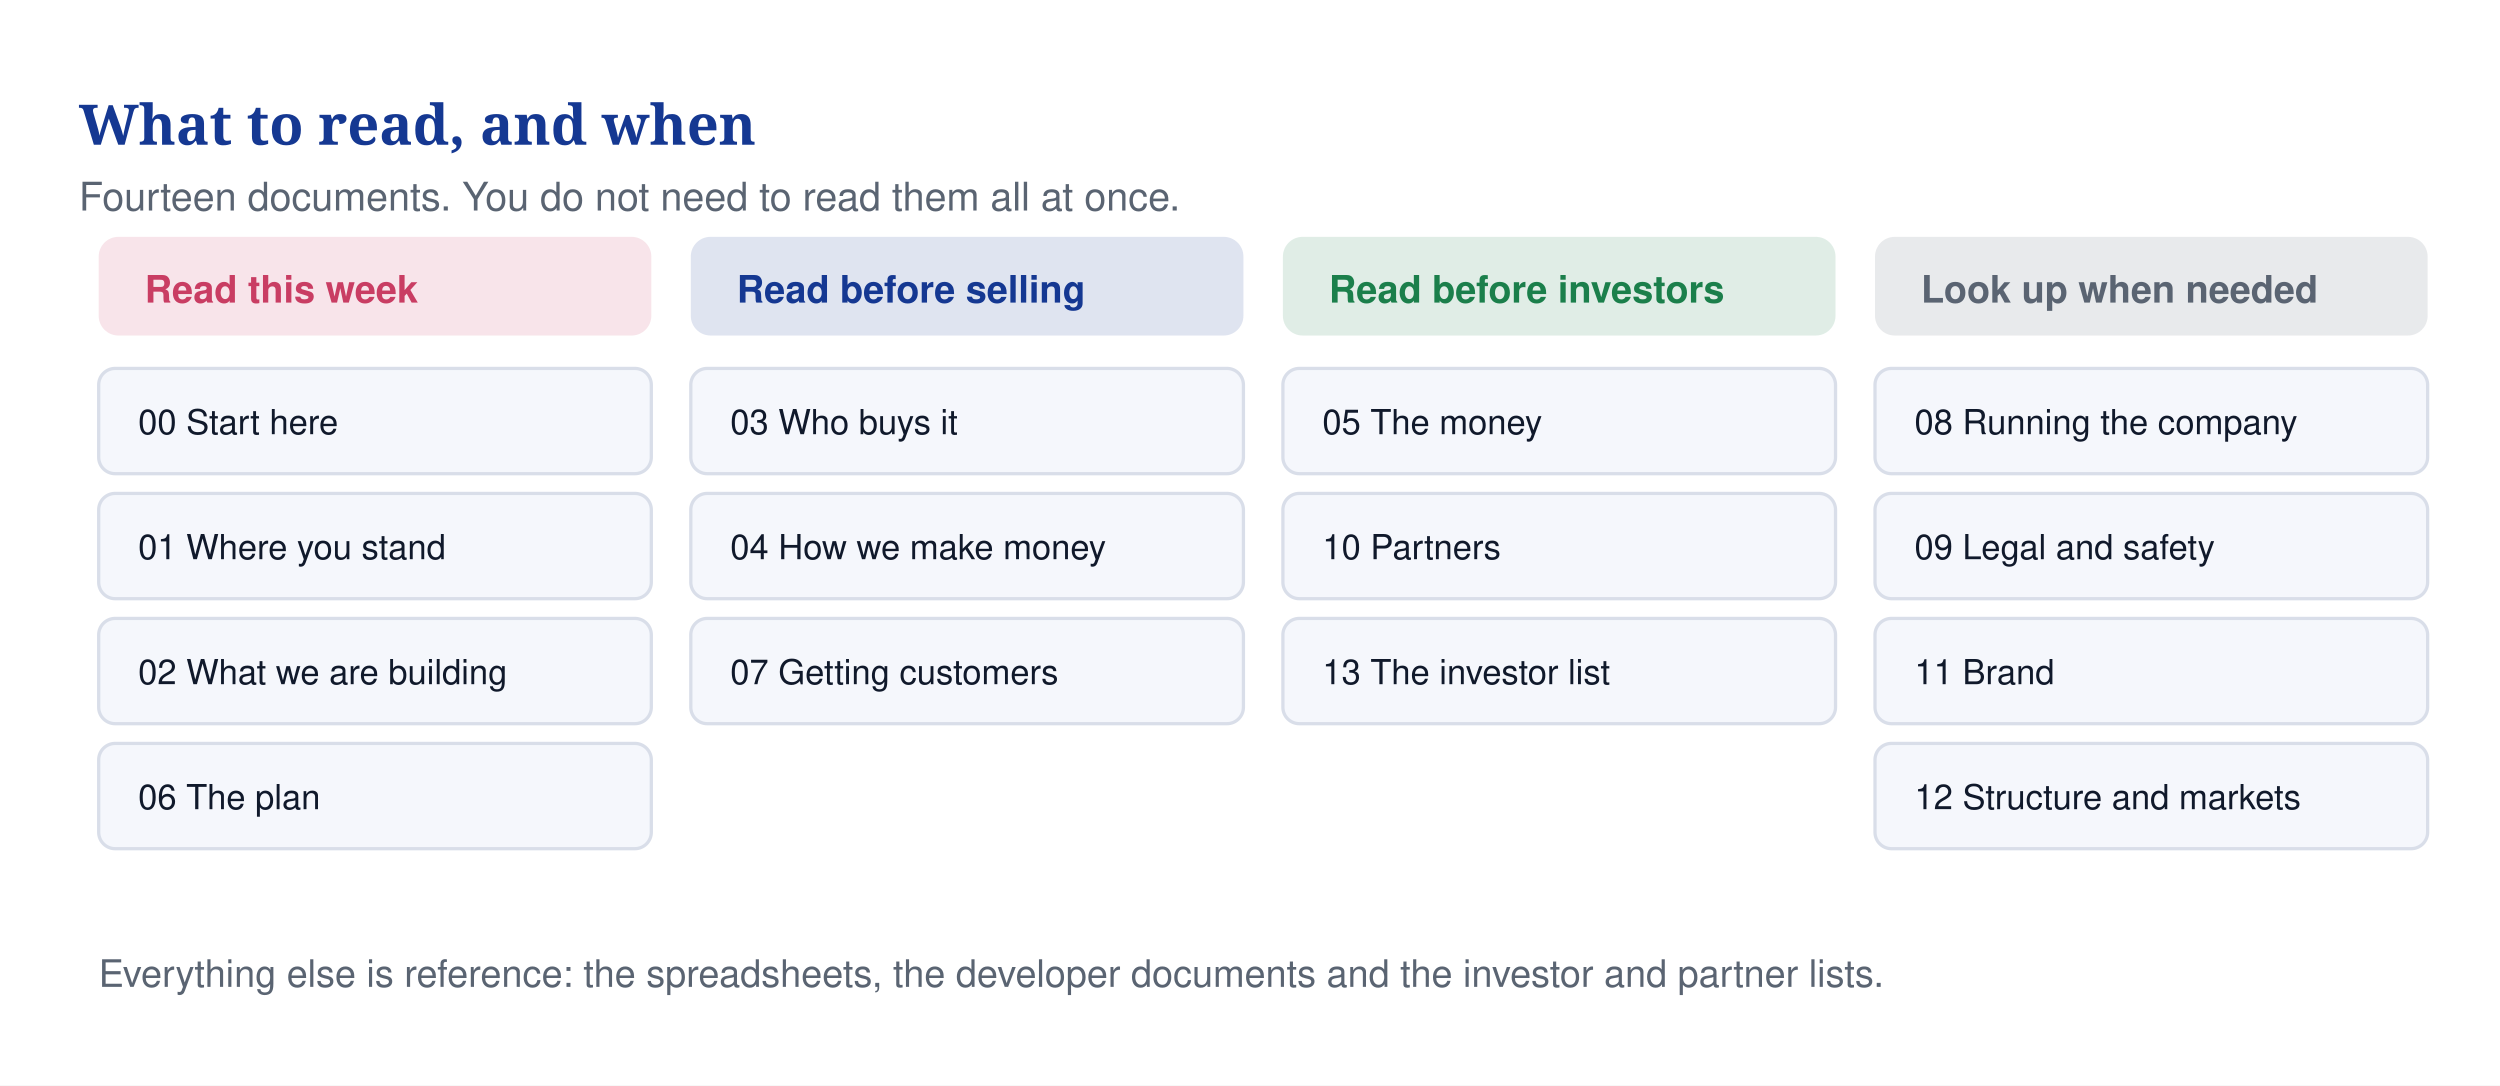
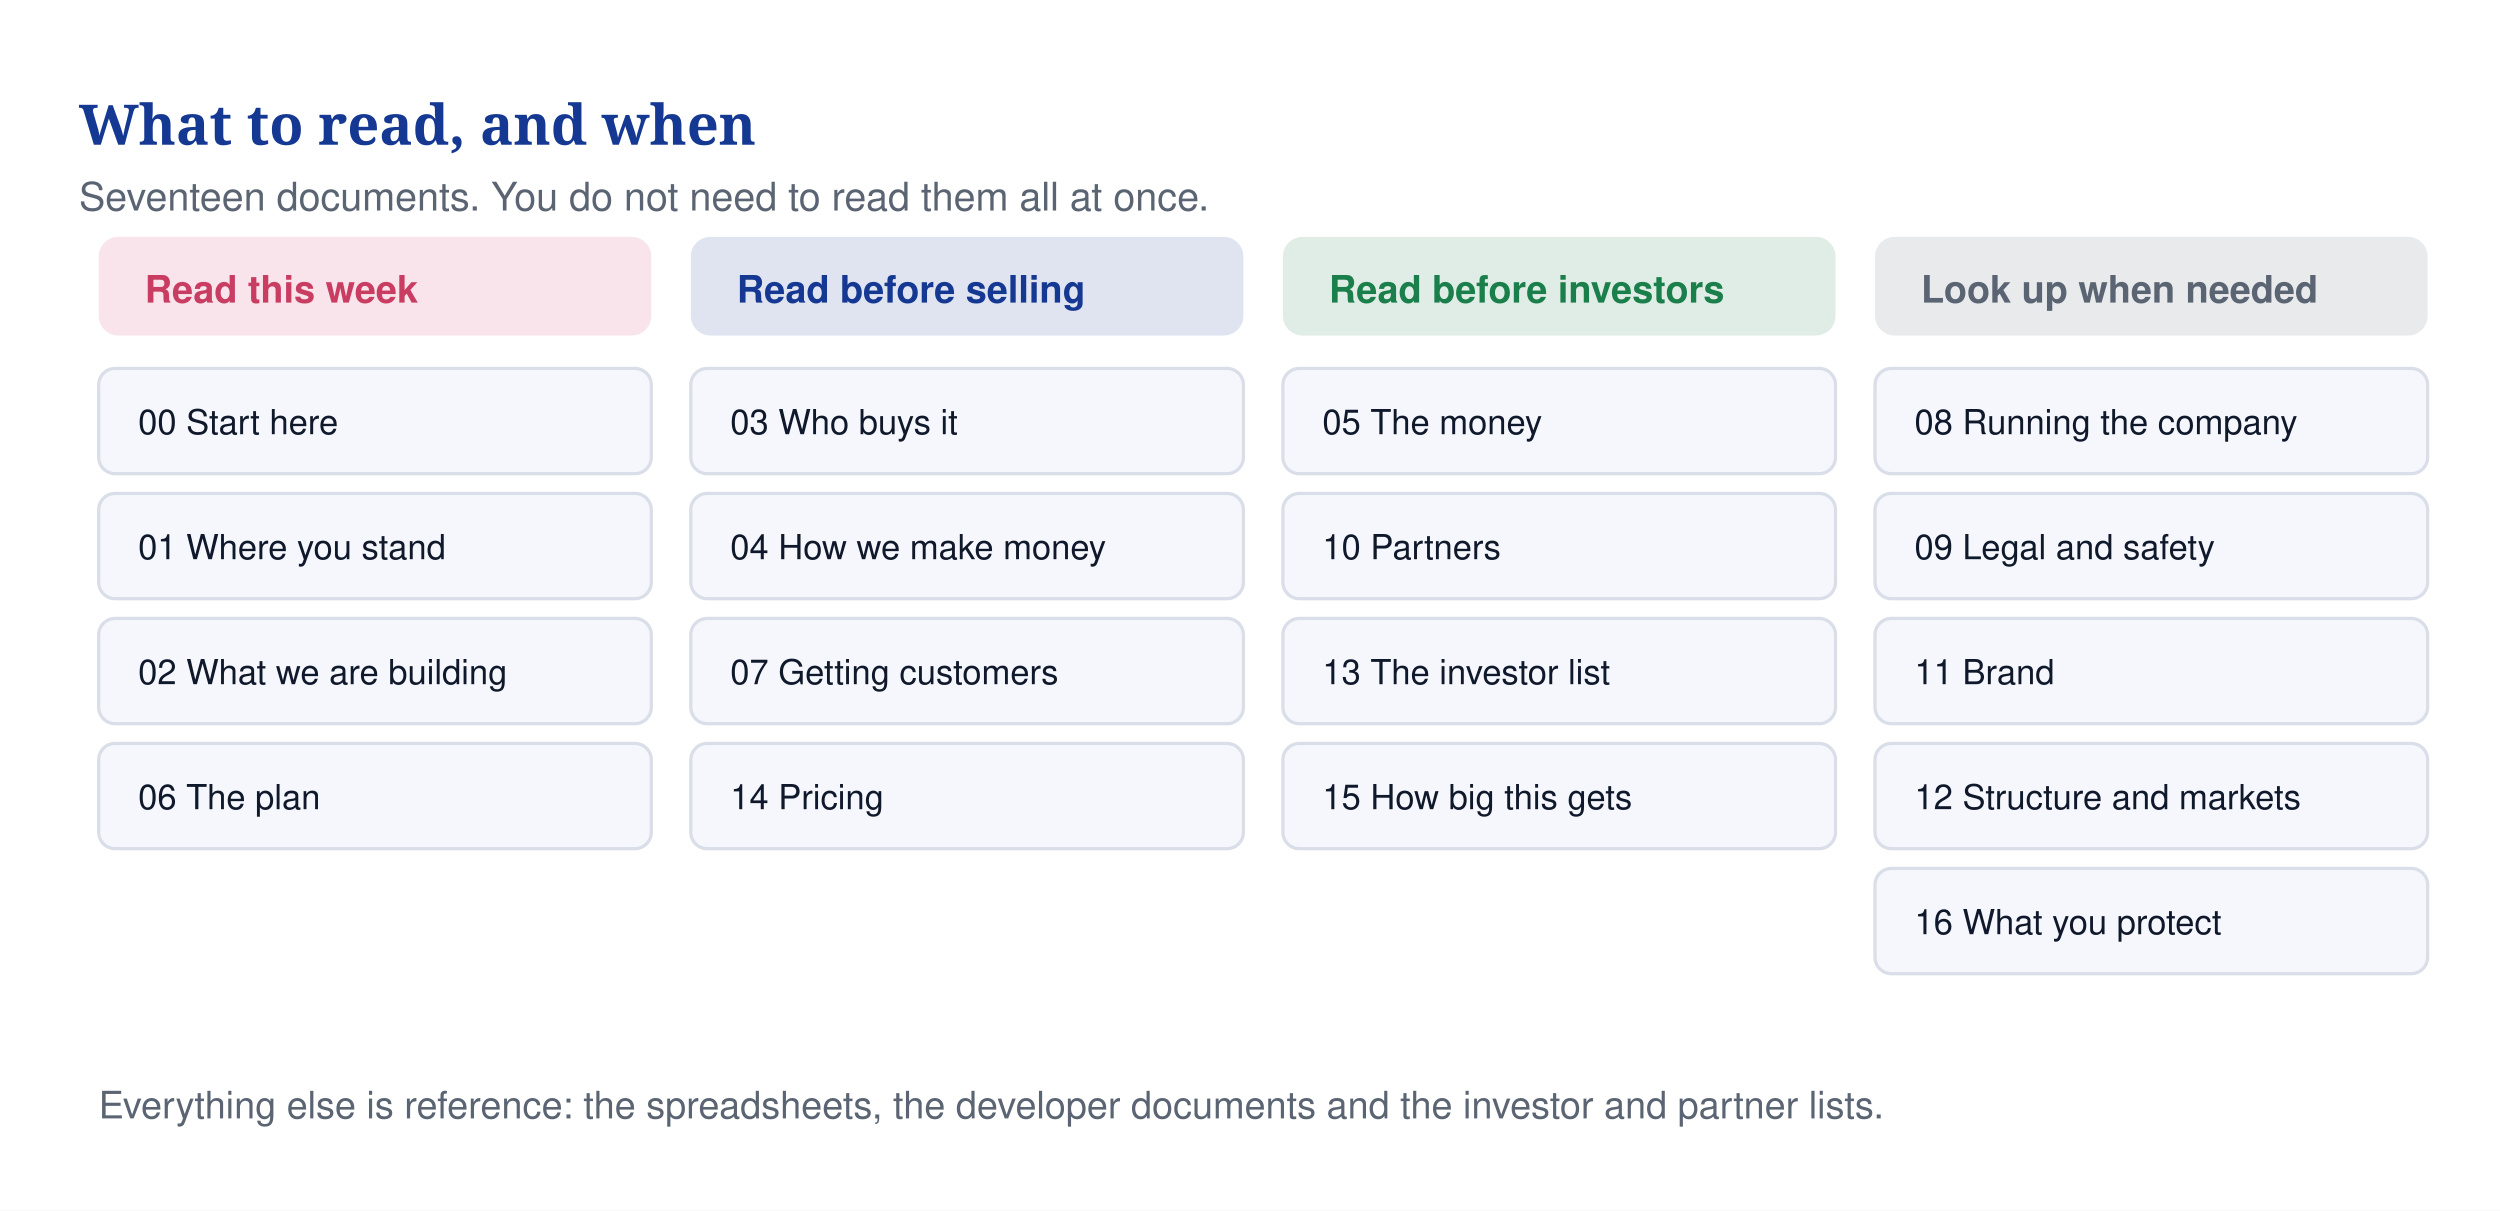
- <svg xmlns="http://www.w3.org/2000/svg" viewBox="0 0 760 330" width="760" height="330" role="img" aria-label="Document map">
-   <rect width="760" height="330" fill="#FFFFFF" />
+ <svg xmlns="http://www.w3.org/2000/svg" viewBox="0 0 760 368" width="760" height="368" role="img" aria-label="Document map">
+   <rect width="760" height="368" fill="#FFFFFF" />
  <g transform="translate(24,24)">
    <text x="0" y="20" font-family="Source Serif Pro, Georgia, serif" font-size="17" fill="#153892" text-anchor="start" font-weight="600" opacity="1">What to read, and when</text>
-     <text x="0" y="40" font-family="Source Sans Pro, Segoe UI, Helvetica, Arial, sans-serif" font-size="12" fill="#5A6472" text-anchor="start" font-weight="400" opacity="1">Fourteen documents. You do not need to read them all at once.</text>
+     <text x="0" y="40" font-family="Source Sans Pro, Segoe UI, Helvetica, Arial, sans-serif" font-size="12" fill="#5A6472" text-anchor="start" font-weight="400" opacity="1">Seventeen documents. You do not need to read them all at once.</text>
  </g>
  <rect x="30" y="72" width="168" height="30" rx="6" fill="#C93D63" opacity="0.14" />
  <text x="44" y="92" font-family="Source Sans Pro, Segoe UI, Helvetica, Arial, sans-serif" font-size="11.5" fill="#C93D63" text-anchor="start" font-weight="700" opacity="1">Read this week</text>
  <rect x="30" y="112" width="168" height="32" rx="5" fill="#F5F7FC" stroke="#D9DEE9" />
  <text x="42" y="132" font-family="Source Sans Pro, Segoe UI, Helvetica, Arial, sans-serif" font-size="10.5" fill="#10192B" text-anchor="start" font-weight="400" opacity="1">00 Start here</text>
  <rect x="30" y="150" width="168" height="32" rx="5" fill="#F5F7FC" stroke="#D9DEE9" />
  <text x="42" y="170" font-family="Source Sans Pro, Segoe UI, Helvetica, Arial, sans-serif" font-size="10.5" fill="#10192B" text-anchor="start" font-weight="400" opacity="1">01 Where you stand</text>
  <rect x="30" y="188" width="168" height="32" rx="5" fill="#F5F7FC" stroke="#D9DEE9" />
  <text x="42" y="208" font-family="Source Sans Pro, Segoe UI, Helvetica, Arial, sans-serif" font-size="10.5" fill="#10192B" text-anchor="start" font-weight="400" opacity="1">02 What we are building</text>
  <rect x="30" y="226" width="168" height="32" rx="5" fill="#F5F7FC" stroke="#D9DEE9" />
  <text x="42" y="246" font-family="Source Sans Pro, Segoe UI, Helvetica, Arial, sans-serif" font-size="10.5" fill="#10192B" text-anchor="start" font-weight="400" opacity="1">06 The plan</text>
  <rect x="210" y="72" width="168" height="30" rx="6" fill="#153892" opacity="0.14" />
  <text x="224" y="92" font-family="Source Sans Pro, Segoe UI, Helvetica, Arial, sans-serif" font-size="11.5" fill="#153892" text-anchor="start" font-weight="700" opacity="1">Read before selling</text>
  <rect x="210" y="112" width="168" height="32" rx="5" fill="#F5F7FC" stroke="#D9DEE9" />
  <text x="222" y="132" font-family="Source Sans Pro, Segoe UI, Helvetica, Arial, sans-serif" font-size="10.5" fill="#10192B" text-anchor="start" font-weight="400" opacity="1">03 Who buys it</text>
  <rect x="210" y="150" width="168" height="32" rx="5" fill="#F5F7FC" stroke="#D9DEE9" />
  <text x="222" y="170" font-family="Source Sans Pro, Segoe UI, Helvetica, Arial, sans-serif" font-size="10.5" fill="#10192B" text-anchor="start" font-weight="400" opacity="1">04 How we make money</text>
  <rect x="210" y="188" width="168" height="32" rx="5" fill="#F5F7FC" stroke="#D9DEE9" />
  <text x="222" y="208" font-family="Source Sans Pro, Segoe UI, Helvetica, Arial, sans-serif" font-size="10.5" fill="#10192B" text-anchor="start" font-weight="400" opacity="1">07 Getting customers</text>
+   <rect x="210" y="226" width="168" height="32" rx="5" fill="#F5F7FC" stroke="#D9DEE9" />
+   <text x="222" y="246" font-family="Source Sans Pro, Segoe UI, Helvetica, Arial, sans-serif" font-size="10.5" fill="#10192B" text-anchor="start" font-weight="400" opacity="1">14 Pricing</text>
  <rect x="390" y="72" width="168" height="30" rx="6" fill="#1B7F4B" opacity="0.14" />
  <text x="404" y="92" font-family="Source Sans Pro, Segoe UI, Helvetica, Arial, sans-serif" font-size="11.5" fill="#1B7F4B" text-anchor="start" font-weight="700" opacity="1">Read before investors</text>
  <rect x="390" y="112" width="168" height="32" rx="5" fill="#F5F7FC" stroke="#D9DEE9" />
  <text x="402" y="132" font-family="Source Sans Pro, Segoe UI, Helvetica, Arial, sans-serif" font-size="10.5" fill="#10192B" text-anchor="start" font-weight="400" opacity="1">05 The money</text>
  <rect x="390" y="150" width="168" height="32" rx="5" fill="#F5F7FC" stroke="#D9DEE9" />
  <text x="402" y="170" font-family="Source Sans Pro, Segoe UI, Helvetica, Arial, sans-serif" font-size="10.5" fill="#10192B" text-anchor="start" font-weight="400" opacity="1">10 Partners</text>
  <rect x="390" y="188" width="168" height="32" rx="5" fill="#F5F7FC" stroke="#D9DEE9" />
  <text x="402" y="208" font-family="Source Sans Pro, Segoe UI, Helvetica, Arial, sans-serif" font-size="10.5" fill="#10192B" text-anchor="start" font-weight="400" opacity="1">13 The investor list</text>
+   <rect x="390" y="226" width="168" height="32" rx="5" fill="#F5F7FC" stroke="#D9DEE9" />
+   <text x="402" y="246" font-family="Source Sans Pro, Segoe UI, Helvetica, Arial, sans-serif" font-size="10.5" fill="#10192B" text-anchor="start" font-weight="400" opacity="1">15 How big this gets</text>
  <rect x="570" y="72" width="168" height="30" rx="6" fill="#5A6472" opacity="0.14" />
  <text x="584" y="92" font-family="Source Sans Pro, Segoe UI, Helvetica, Arial, sans-serif" font-size="11.5" fill="#5A6472" text-anchor="start" font-weight="700" opacity="1">Look up when needed</text>
  <rect x="570" y="112" width="168" height="32" rx="5" fill="#F5F7FC" stroke="#D9DEE9" />
  <text x="582" y="132" font-family="Source Sans Pro, Segoe UI, Helvetica, Arial, sans-serif" font-size="10.5" fill="#10192B" text-anchor="start" font-weight="400" opacity="1">08 Running the company</text>
  <rect x="570" y="150" width="168" height="32" rx="5" fill="#F5F7FC" stroke="#D9DEE9" />
  <text x="582" y="170" font-family="Source Sans Pro, Segoe UI, Helvetica, Arial, sans-serif" font-size="10.5" fill="#10192B" text-anchor="start" font-weight="400" opacity="1">09 Legal and safety</text>
  <rect x="570" y="188" width="168" height="32" rx="5" fill="#F5F7FC" stroke="#D9DEE9" />
  <text x="582" y="208" font-family="Source Sans Pro, Segoe UI, Helvetica, Arial, sans-serif" font-size="10.5" fill="#10192B" text-anchor="start" font-weight="400" opacity="1">11 Brand</text>
  <rect x="570" y="226" width="168" height="32" rx="5" fill="#F5F7FC" stroke="#D9DEE9" />
  <text x="582" y="246" font-family="Source Sans Pro, Segoe UI, Helvetica, Arial, sans-serif" font-size="10.5" fill="#10192B" text-anchor="start" font-weight="400" opacity="1">12 Structure and markets</text>
-   <text x="30" y="300" font-family="Source Sans Pro, Segoe UI, Helvetica, Arial, sans-serif" font-size="11.5" fill="#5A6472" text-anchor="start" font-weight="400" opacity="1">Everything else is reference: the spreadsheets, the developer documents and the investor and partner lists.</text>
+   <rect x="570" y="264" width="168" height="32" rx="5" fill="#F5F7FC" stroke="#D9DEE9" />
+   <text x="582" y="284" font-family="Source Sans Pro, Segoe UI, Helvetica, Arial, sans-serif" font-size="10.5" fill="#10192B" text-anchor="start" font-weight="400" opacity="1">16 What you protect</text>
+   <text x="30" y="340" font-family="Source Sans Pro, Segoe UI, Helvetica, Arial, sans-serif" font-size="11.5" fill="#5A6472" text-anchor="start" font-weight="400" opacity="1">Everything else is reference: the spreadsheets, the developer documents and the investor and partner lists.</text>
</svg>
